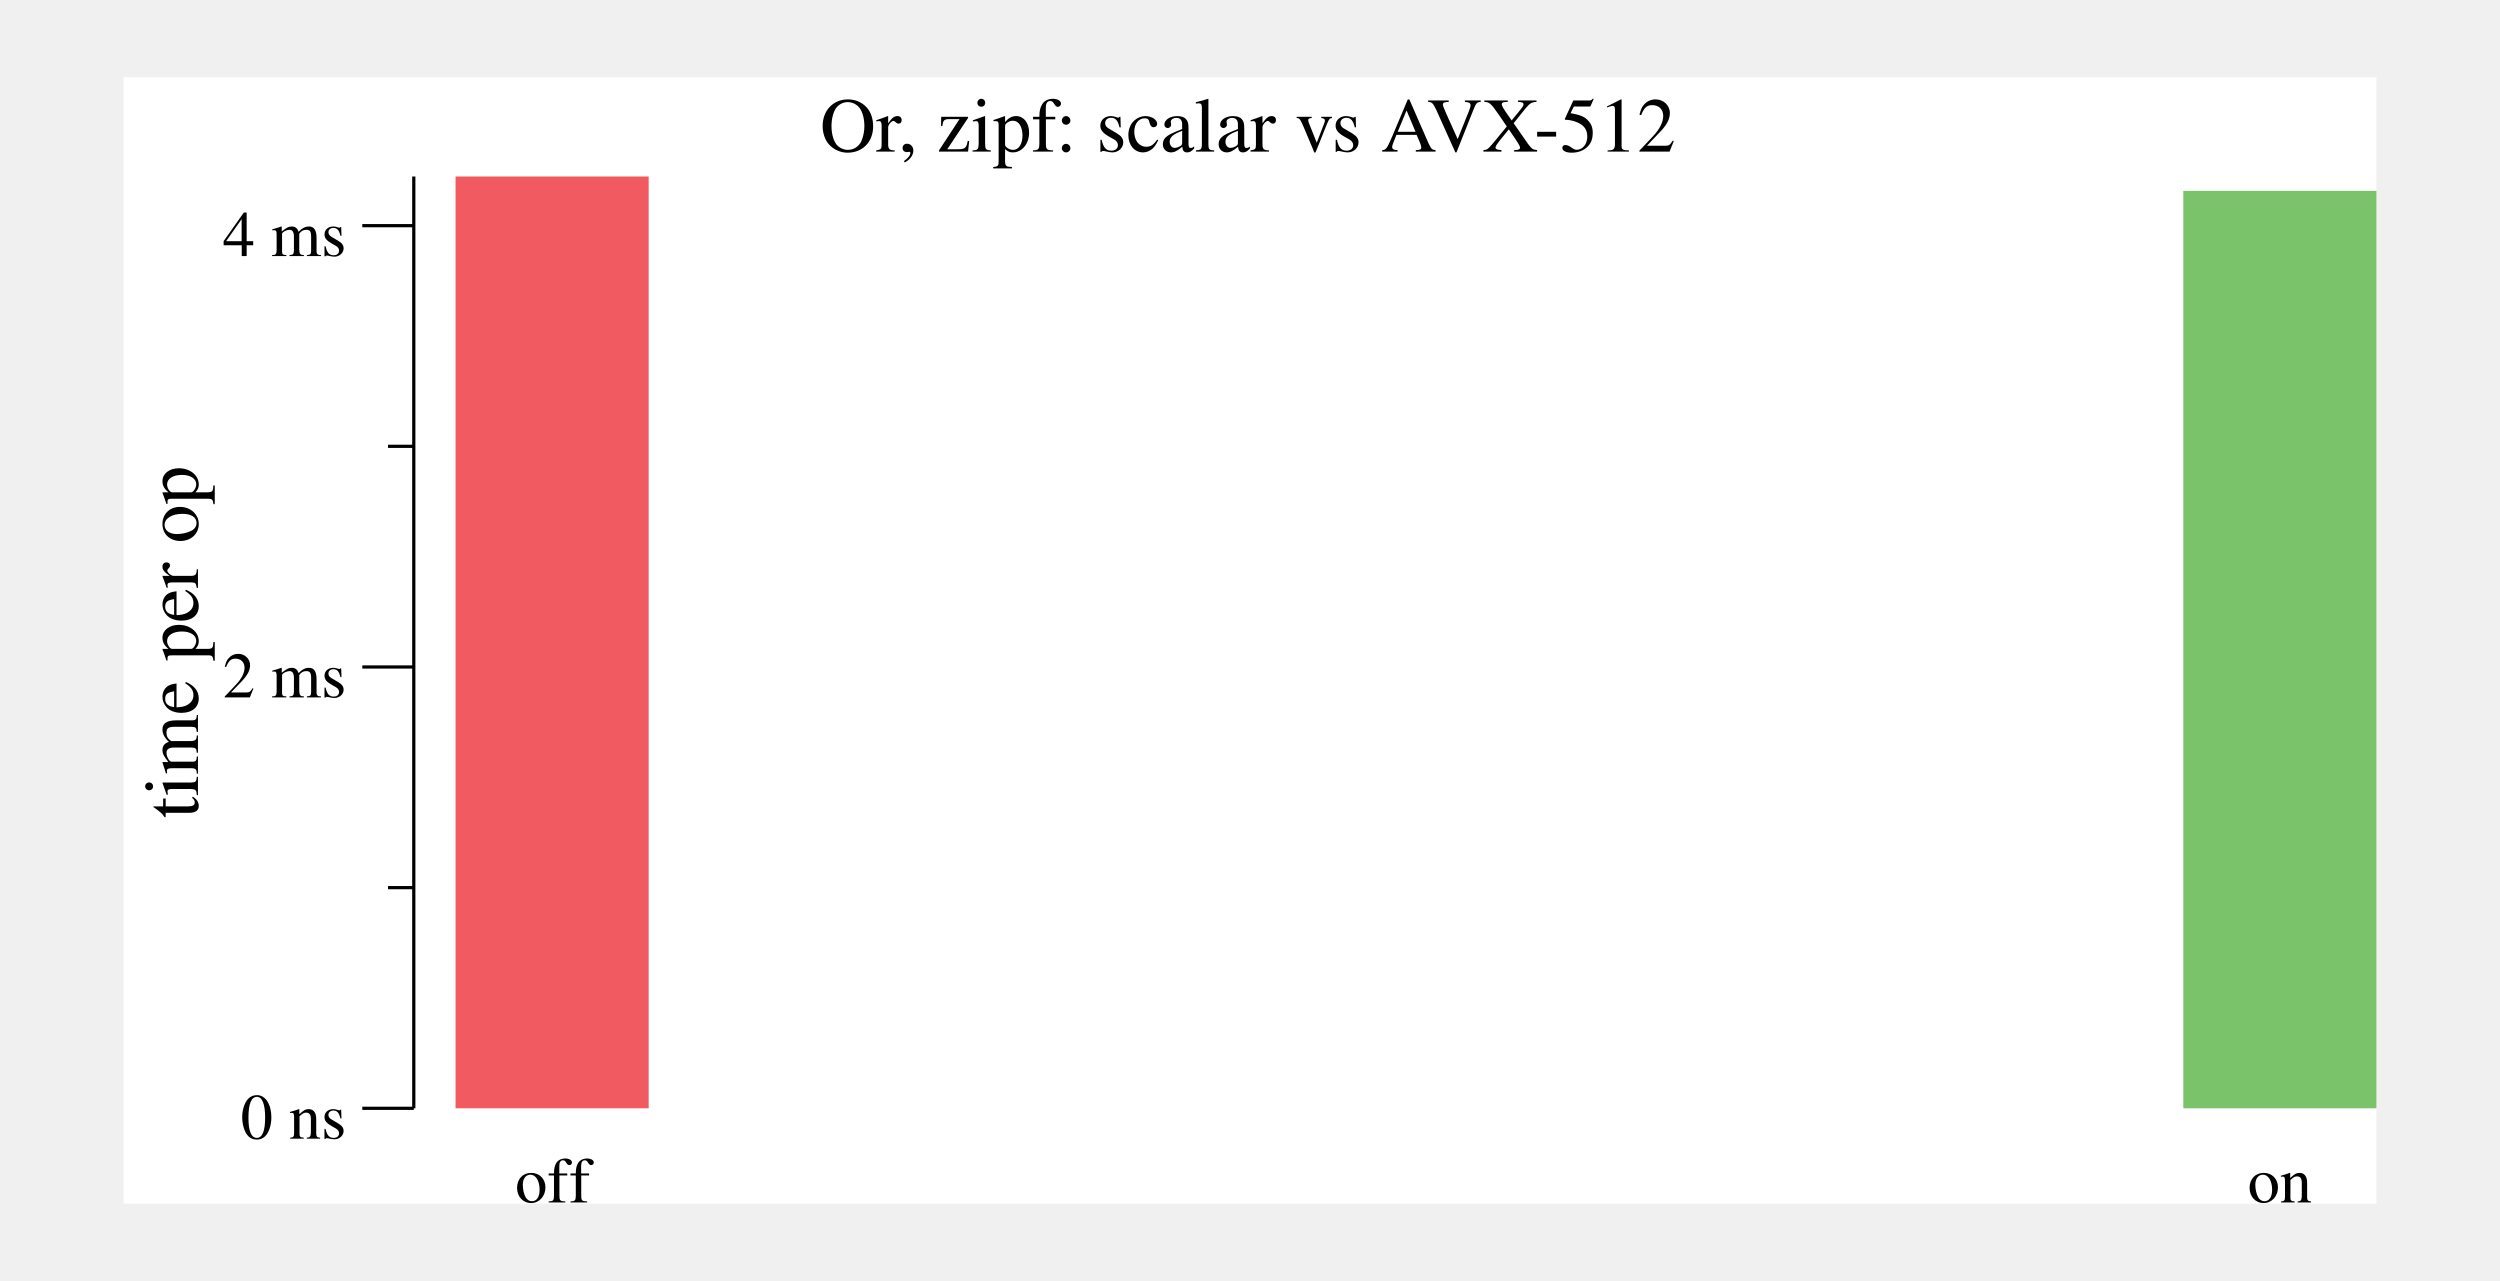
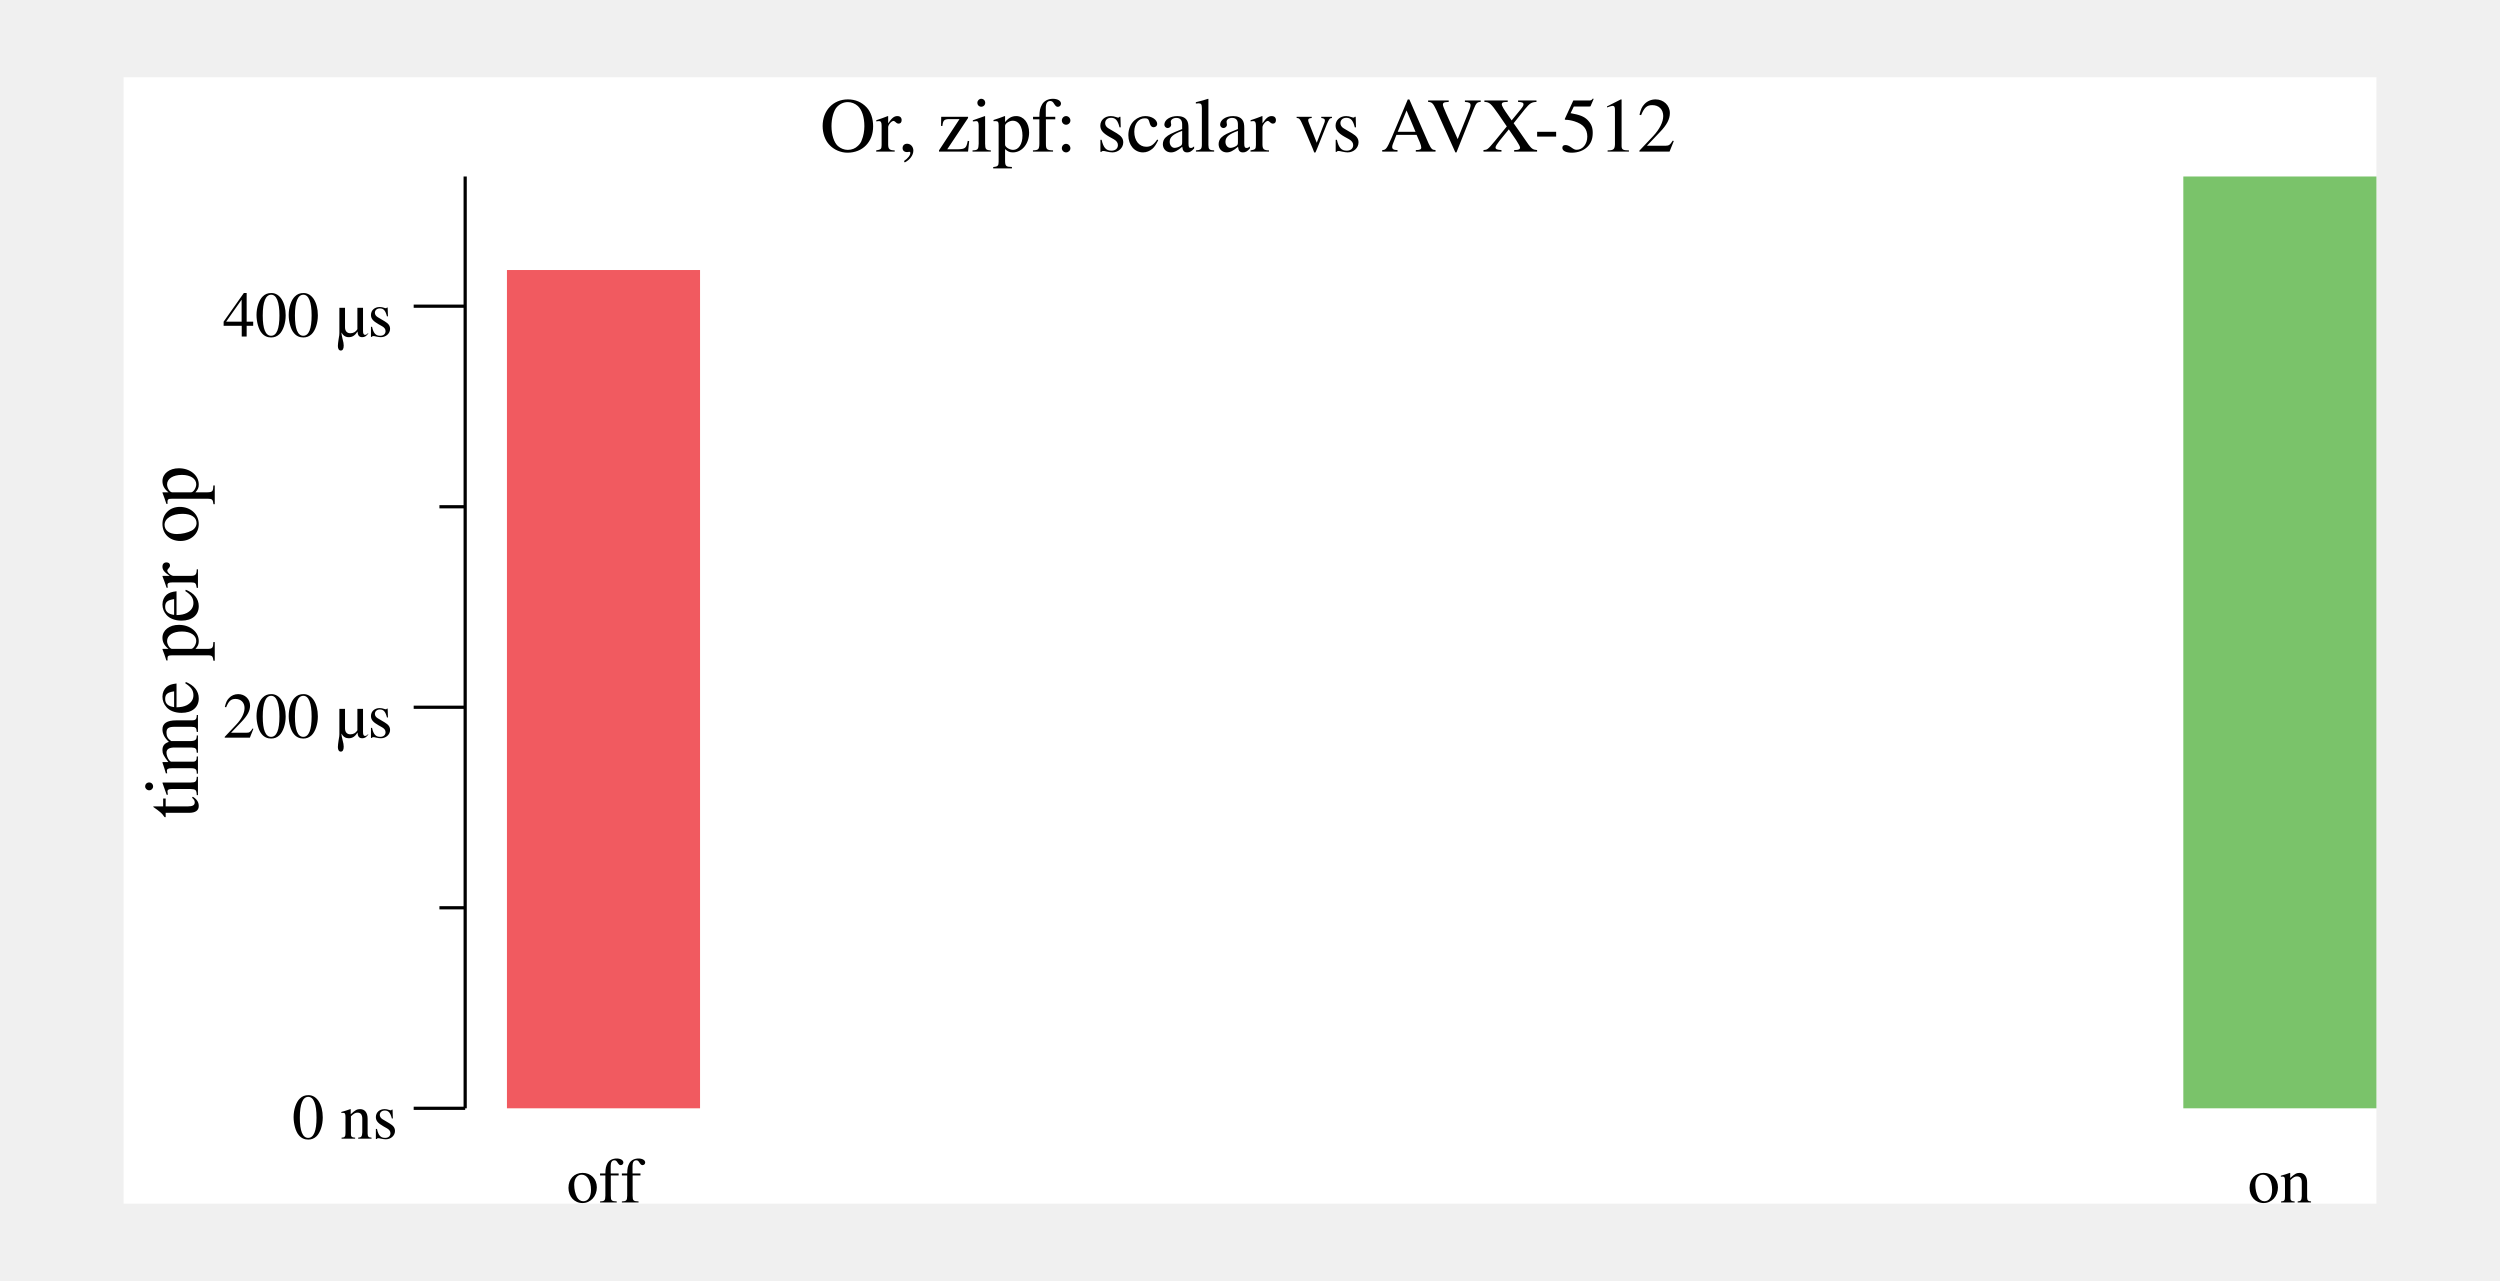
<svg xmlns="http://www.w3.org/2000/svg" width="388.4pt" height="199pt" viewBox="0 0 388.4 199">
  <g transform="scale(1, -1) translate(0, -199)">
    <path d="M19.2,12L369.2,12L369.2,187L19.2,187Z" style="fill:#FFFFFF" />
    <text x="127.4" y="-175.45" transform="scale(1, -1)" style="font-family:Times;font-weight:normal;font-style:normal;font-size:12px">Or, zipf: scalar vs AVX-512</text>
-     <text x="80.036" y="-12.186" transform="scale(1, -1)" style="font-family:Times;font-weight:normal;font-style:normal;font-size:10px">off</text>
+     <text x="88.019" y="-12.186" transform="scale(1, -1)" style="font-family:Times;font-weight:normal;font-style:normal;font-size:10px">off</text>
    <text x="349.2" y="-12.186" transform="scale(1, -1)" style="font-family:Times;font-weight:normal;font-style:normal;font-size:10px">on</text>
    <g transform="rotate(90)">
      <text x="71.874" y="30.755" transform="scale(1, -1)" style="font-family:Times;font-weight:normal;font-style:normal;font-size:12px">time per op</text>
    </g>
-     <text x="37.394" y="-22.093" transform="scale(1, -1)" style="font-family:Times;font-weight:normal;font-style:normal;font-size:10px">0 ns</text>
-     <text x="34.616" y="-90.656" transform="scale(1, -1)" style="font-family:Times;font-weight:normal;font-style:normal;font-size:10px">2 ms</text>
-     <text x="34.616" y="-159.22" transform="scale(1, -1)" style="font-family:Times;font-weight:normal;font-style:normal;font-size:10px">4 ms</text>
-     <path d="M56.286,26.814L64.286,26.814" style="fill:none;stroke:#000000;stroke-width:0.5" />
-     <path d="M56.286,95.377L64.286,95.377" style="fill:none;stroke:#000000;stroke-width:0.5" />
-     <path d="M56.286,163.94L64.286,163.94" style="fill:none;stroke:#000000;stroke-width:0.5" />
-     <path d="M60.286,61.096L64.286,61.096" style="fill:none;stroke:#000000;stroke-width:0.5" />
-     <path d="M60.286,129.66L64.286,129.66" style="fill:none;stroke:#000000;stroke-width:0.5" />
-     <path d="M64.286,26.814L64.286,171.58" style="fill:none;stroke:#000000;stroke-width:0.5" />
-     <path d="M70.776,26.814L70.776,171.58L100.78,171.58L100.78,26.814Z" style="fill:#F15A60" />
+     <text x="45.378" y="-22.093" transform="scale(1, -1)" style="font-family:Times;font-weight:normal;font-style:normal;font-size:10px">0 ns</text>
+     <text x="34.616" y="-84.399" transform="scale(1, -1)" style="font-family:Times;font-weight:normal;font-style:normal;font-size:10px">200 µs</text>
+     <text x="34.616" y="-146.71" transform="scale(1, -1)" style="font-family:Times;font-weight:normal;font-style:normal;font-size:10px">400 µs</text>
+     <path d="M64.269,26.814L72.269,26.814" style="fill:none;stroke:#000000;stroke-width:0.5" />
+     <path d="M64.269,89.121L72.269,89.121" style="fill:none;stroke:#000000;stroke-width:0.5" />
+     <path d="M64.269,151.43L72.269,151.43" style="fill:none;stroke:#000000;stroke-width:0.5" />
+     <path d="M68.269,57.968L72.269,57.968" style="fill:none;stroke:#000000;stroke-width:0.5" />
+     <path d="M68.269,120.27L72.269,120.27" style="fill:none;stroke:#000000;stroke-width:0.5" />
+     <path d="M72.269,26.814L72.269,171.58" style="fill:none;stroke:#000000;stroke-width:0.5" />
+     <path d="M78.759,26.814L78.759,157.05L108.76,157.05L108.76,26.814Z" style="fill:#F15A60" />
    <path d="M339.2,26.814L339.2,26.814L369.2,26.814L369.2,26.814Z" style="fill:#F15A60" />
-     <path d="M70.776,26.814L70.776,26.814L100.78,26.814L100.78,26.814Z" style="fill:#7AC36A" />
-     <path d="M339.2,26.814L339.2,169.35L369.2,169.35L369.2,26.814Z" style="fill:#7AC36A" />
+     <path d="M78.759,26.814L78.759,26.814L108.76,26.814L108.76,26.814Z" style="fill:#7AC36A" />
+     <path d="M339.2,26.814L339.2,171.58L369.2,171.58L369.2,26.814Z" style="fill:#7AC36A" />
  </g>
</svg>
